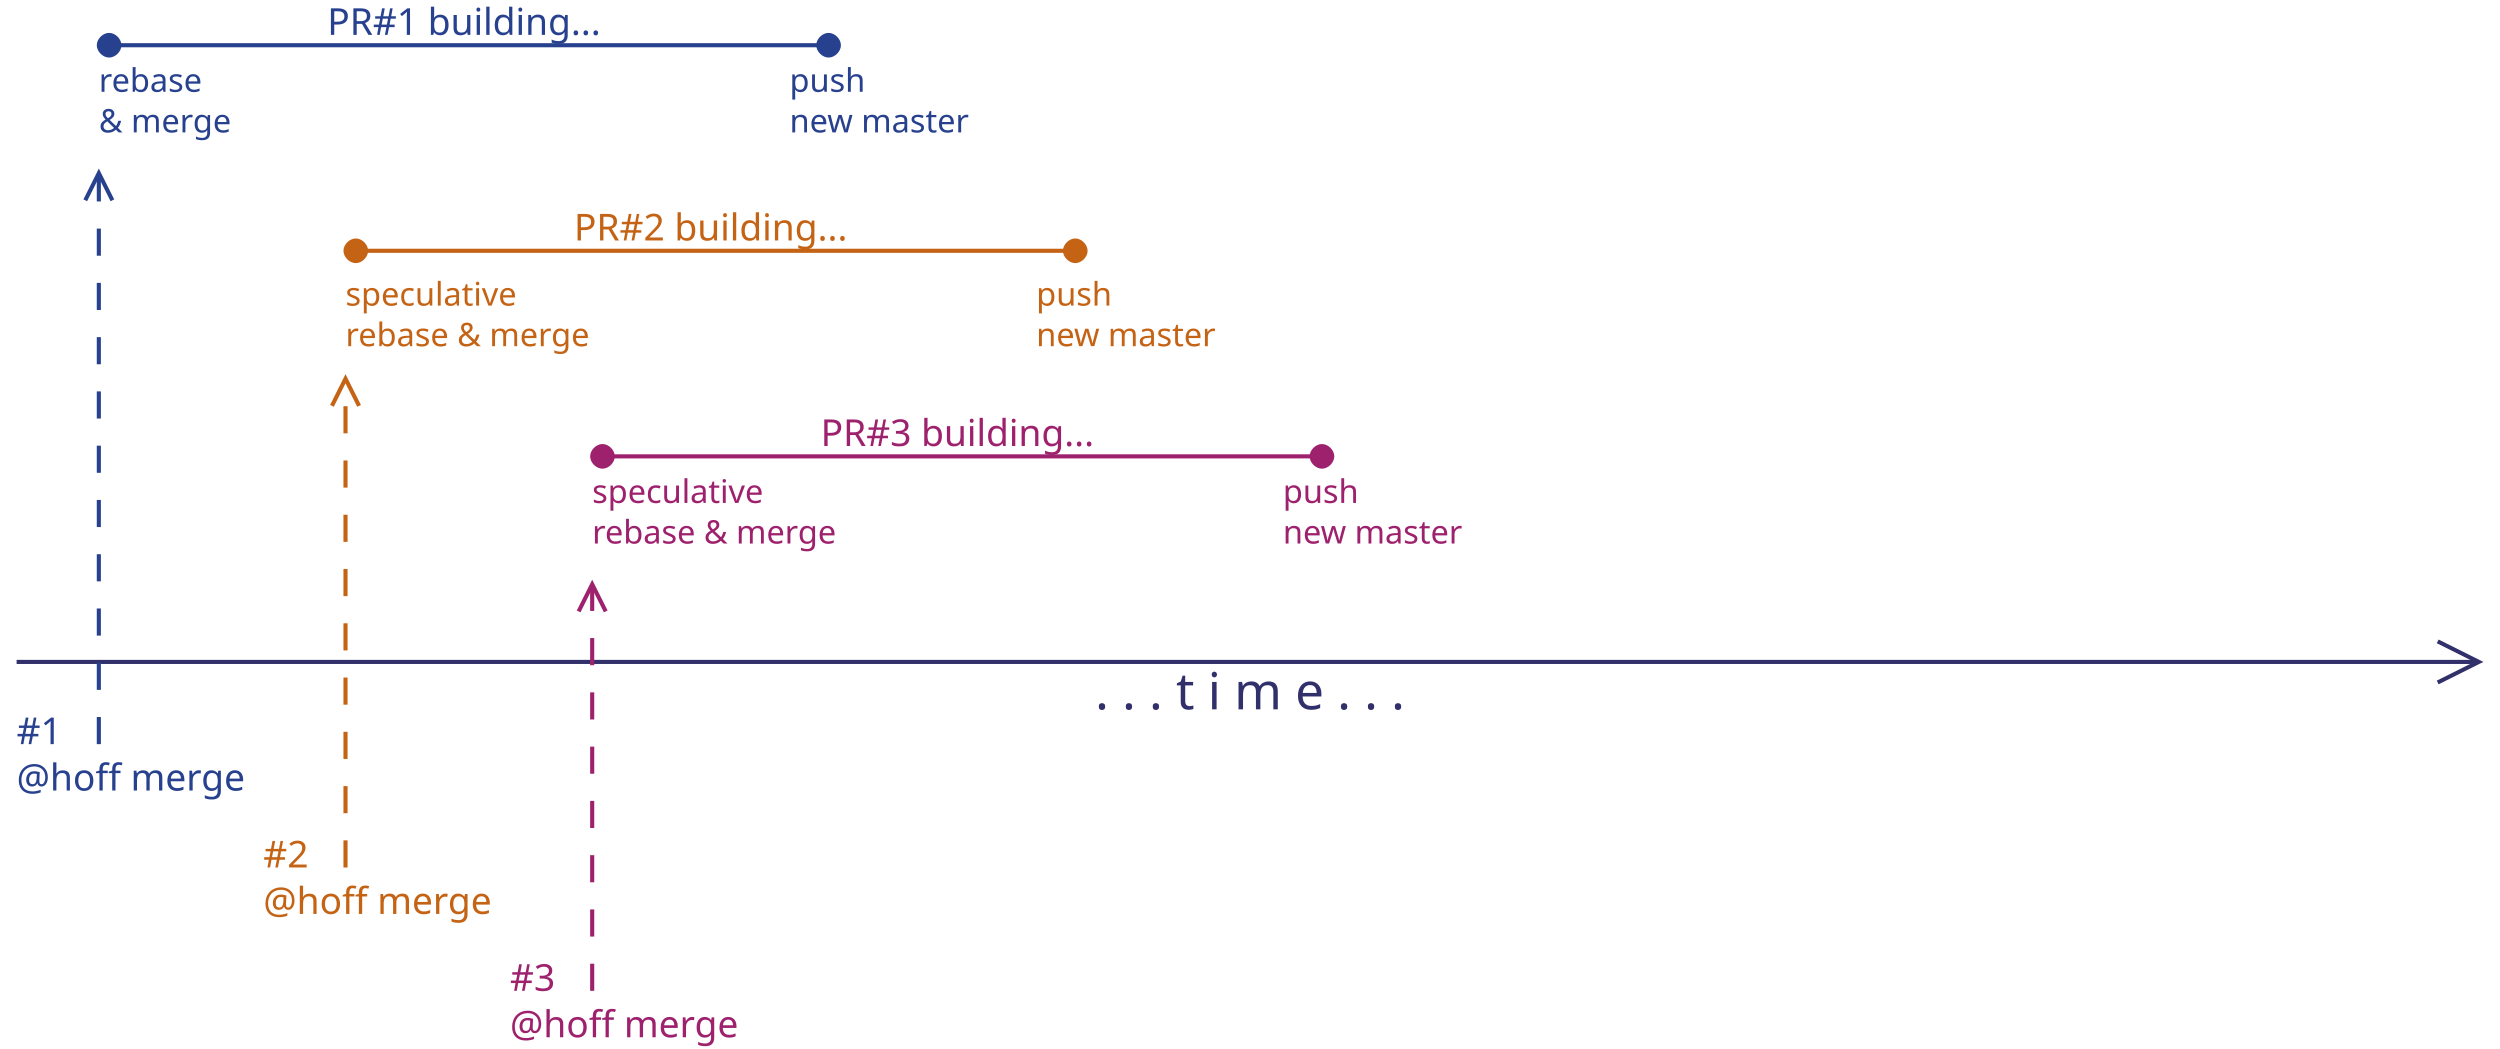
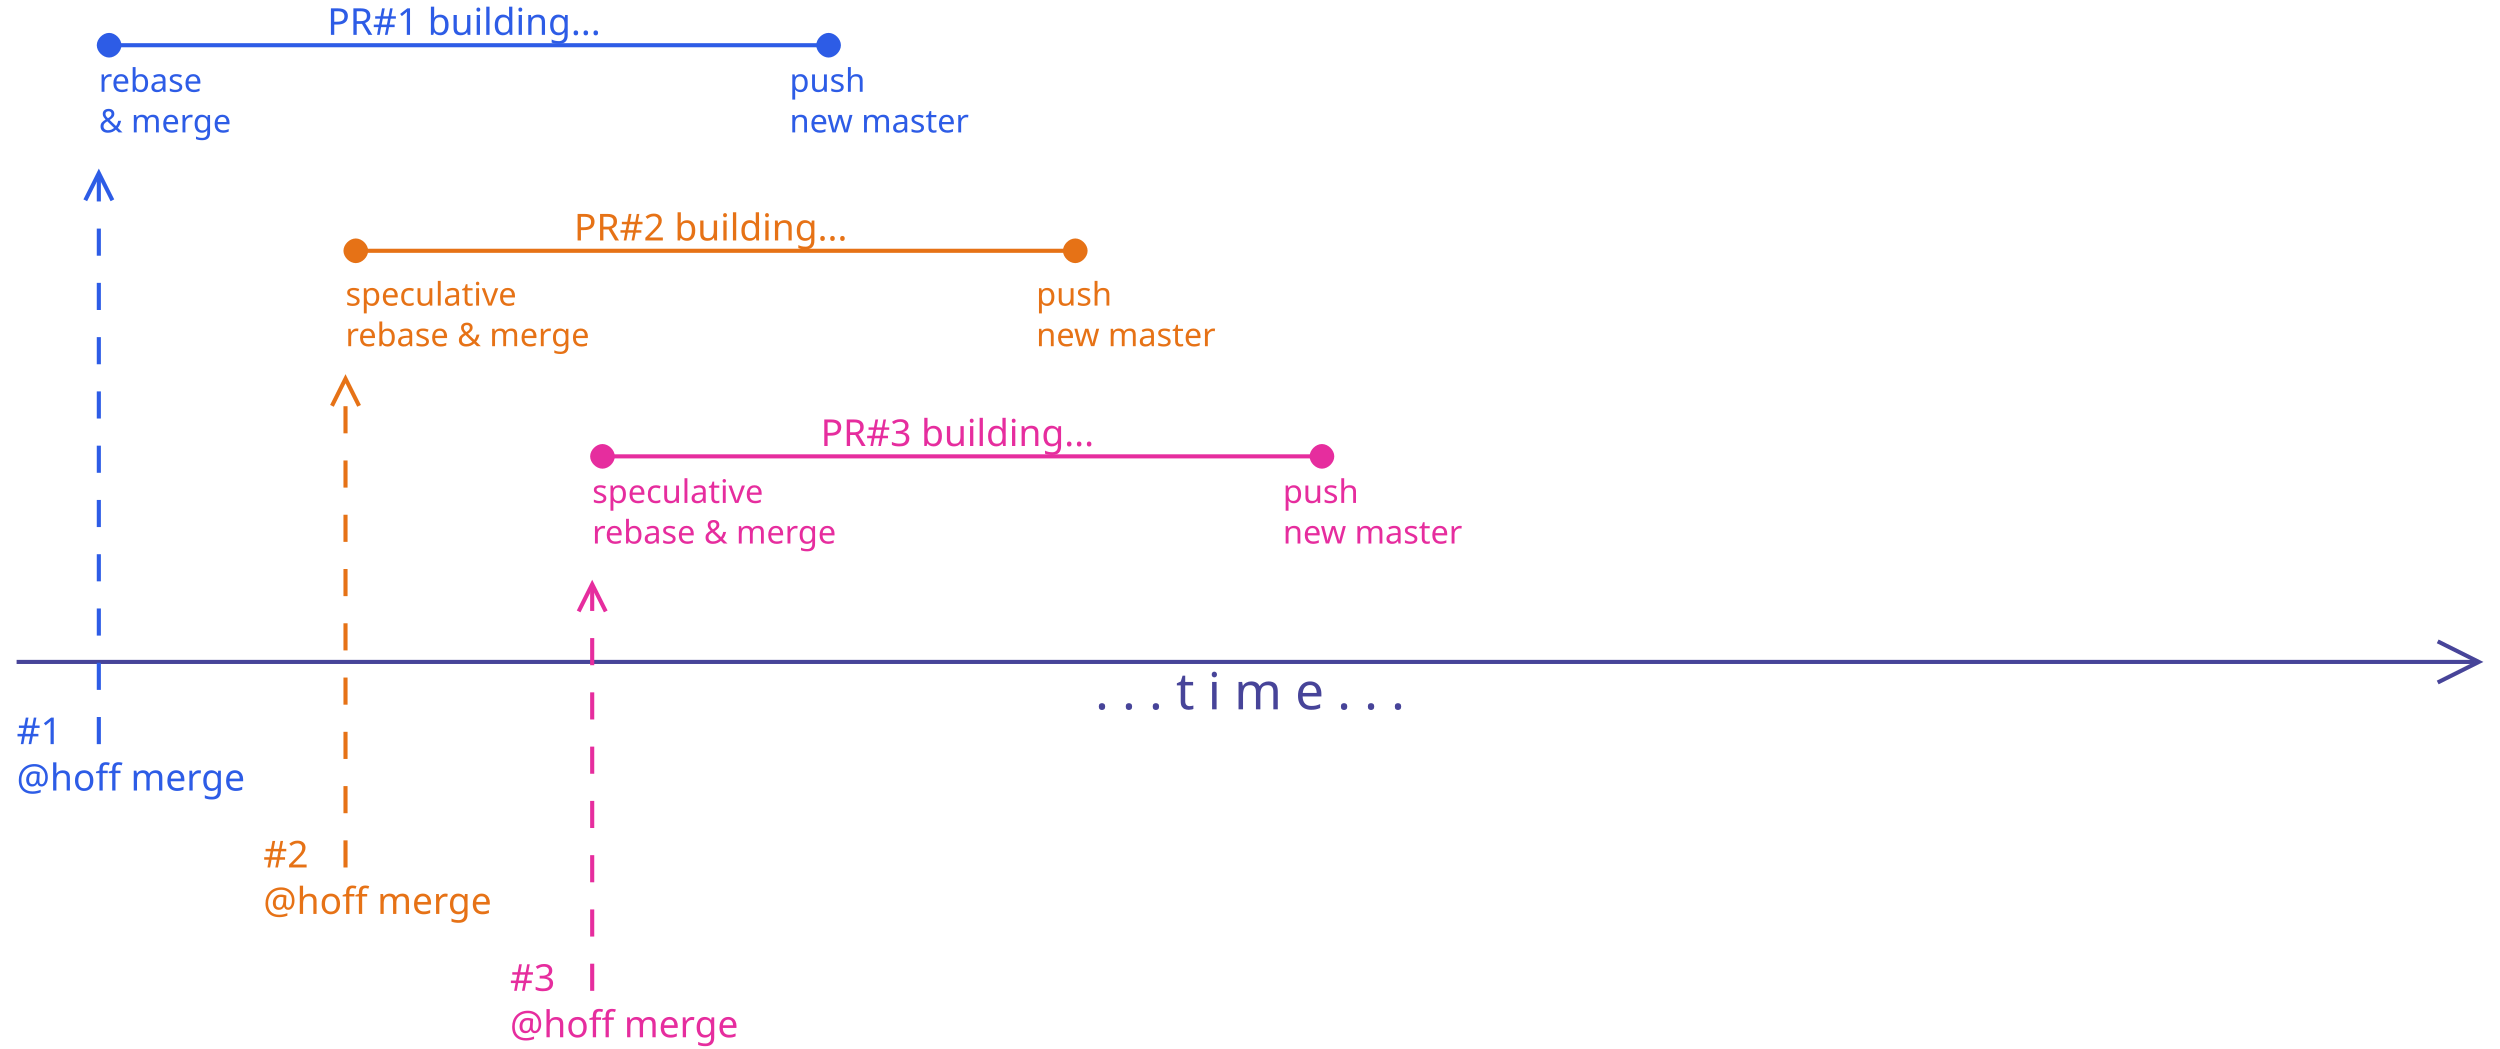
<svg xmlns="http://www.w3.org/2000/svg" width="31cm" height="13cm" viewBox="-1 9 602 255">
  <g id="Background">
-     <text font-size="9.031" style="fill: #27418e; fill-opacity: 1; stroke: none;text-anchor:middle;font-family:sans-serif;font-style:normal;font-weight:normal" x="110" y="17.482">
+     <text font-size="9.031" style="fill: #2d5ce6; fill-opacity: 1; stroke: none;text-anchor:middle;font-family:sans-serif;font-style:normal;font-weight:normal" x="110" y="17.482">
      <tspan x="110" y="17.482">PR#1 building...</tspan>
      <tspan x="110" y="28.771" />
    </text>
    <g>
-       <line style="fill: none; stroke-opacity: 1; stroke-width: 1; stroke: #32306b" x1="0" y1="170" x2="597.764" y2="170" />
-       <polyline style="fill: none; stroke-opacity: 1; stroke-width: 1; stroke: #32306b" points="588.882,175 598.882,170 588.882,165 " />
+       <line style="fill: none; stroke-opacity: 1; stroke-width: 1; stroke: #474499" x1="0" y1="170" x2="597.764" y2="170" />
+       <polyline style="fill: none; stroke-opacity: 1; stroke-width: 1; stroke: #474499" points="588.882,175 598.882,170 588.882,165 " />
    </g>
-     <text font-size="12.418" style="fill: #32306b; fill-opacity: 1; stroke: none;text-anchor:middle;font-family:sans-serif;font-style:normal;font-weight:normal" x="300" y="181.526">
+     <text font-size="12.418" style="fill: #474499; fill-opacity: 1; stroke: none;text-anchor:middle;font-family:sans-serif;font-style:normal;font-weight:normal" x="300" y="181.526">
      <tspan x="300" y="181.526">. . . t i m e . . .</tspan>
    </text>
-     <text font-size="7.902" style="fill: #27418e; fill-opacity: 1; stroke: none;text-anchor:start;font-family:sans-serif;font-style:normal;font-weight:normal" x="188" y="31.335">
+     <text font-size="7.902" style="fill: #2d5ce6; fill-opacity: 1; stroke: none;text-anchor:start;font-family:sans-serif;font-style:normal;font-weight:normal" x="188" y="31.335">
      <tspan x="188" y="31.335">push</tspan>
      <tspan x="188" y="41.213">new master</tspan>
    </text>
-     <text font-size="7.902" style="fill: #27418e; fill-opacity: 1; stroke: none;text-anchor:start;font-family:sans-serif;font-style:normal;font-weight:normal" x="20" y="31.335">
+     <text font-size="7.902" style="fill: #2d5ce6; fill-opacity: 1; stroke: none;text-anchor:start;font-family:sans-serif;font-style:normal;font-weight:normal" x="20" y="31.335">
      <tspan x="20" y="31.335">rebase</tspan>
      <tspan x="20" y="41.213">&amp; merge</tspan>
    </text>
    <g>
-       <line style="fill: none; stroke-opacity: 1; stroke-width: 1; stroke-dasharray: 6.6; stroke: #27418e" x1="20" y1="190" x2="20" y2="52.236" />
-       <polyline style="fill: none; stroke-opacity: 1; stroke-width: 1; stroke: #27418e" points="23.3,57.718 20,51.118 16.7,57.718 " />
+       <line style="fill: none; stroke-opacity: 1; stroke-width: 1; stroke-dasharray: 6.6; stroke: #2d5ce6" x1="20" y1="190" x2="20" y2="52.236" />
+       <polyline style="fill: none; stroke-opacity: 1; stroke-width: 1; stroke: #2d5ce6" points="23.3,57.718 20,51.118 16.7,57.718 " />
    </g>
-     <text font-size="9.031" style="fill: #27418e; fill-opacity: 1; stroke: none;text-anchor:start;font-family:sans-serif;font-style:normal;font-weight:normal" x="0" y="190">
+     <text font-size="9.031" style="fill: #2d5ce6; fill-opacity: 1; stroke: none;text-anchor:start;font-family:sans-serif;font-style:normal;font-weight:normal" x="0" y="190">
      <tspan x="0" y="190">#1</tspan>
      <tspan x="0" y="201.289">@hoff merge</tspan>
    </text>
    <g>
-       <line style="fill: none; stroke-opacity: 1; stroke-width: 1; stroke-dasharray: 6.6; stroke: #c56315" x1="80" y1="220" x2="80" y2="102.236" />
-       <polyline style="fill: none; stroke-opacity: 1; stroke-width: 1; stroke: #c56315" points="83.3,107.718 80,101.118 76.7,107.718 " />
+       <line style="fill: none; stroke-opacity: 1; stroke-width: 1; stroke-dasharray: 6.6; stroke: #e67216" x1="80" y1="220" x2="80" y2="102.236" />
+       <polyline style="fill: none; stroke-opacity: 1; stroke-width: 1; stroke: #e67216" points="83.3,107.718 80,101.118 76.7,107.718 " />
    </g>
-     <text font-size="9.031" style="fill: #c56315; fill-opacity: 1; stroke: none;text-anchor:start;font-family:sans-serif;font-style:normal;font-weight:normal" x="60" y="220">
+     <text font-size="9.031" style="fill: #e67216; fill-opacity: 1; stroke: none;text-anchor:start;font-family:sans-serif;font-style:normal;font-weight:normal" x="60" y="220">
      <tspan x="60" y="220">#2</tspan>
      <tspan x="60" y="231.289">@hoff merge</tspan>
    </text>
    <g>
-       <line style="fill: none; stroke-opacity: 1; stroke-width: 1; stroke-dasharray: 6.6; stroke: #9e216d" x1="140" y1="250" x2="140" y2="152.236" />
-       <polyline style="fill: none; stroke-opacity: 1; stroke-width: 1; stroke: #9e216d" points="143.3,157.718 140,151.118 136.7,157.718 " />
+       <line style="fill: none; stroke-opacity: 1; stroke-width: 1; stroke-dasharray: 6.6; stroke: #e62d9e" x1="140" y1="250" x2="140" y2="152.236" />
+       <polyline style="fill: none; stroke-opacity: 1; stroke-width: 1; stroke: #e62d9e" points="143.3,157.718 140,151.118 136.7,157.718 " />
    </g>
-     <text font-size="9.031" style="fill: #9e216d; fill-opacity: 1; stroke: none;text-anchor:start;font-family:sans-serif;font-style:normal;font-weight:normal" x="120" y="250">
+     <text font-size="9.031" style="fill: #e62d9e; fill-opacity: 1; stroke: none;text-anchor:start;font-family:sans-serif;font-style:normal;font-weight:normal" x="120" y="250">
      <tspan x="120" y="250">#3</tspan>
      <tspan x="120" y="261.289">@hoff merge</tspan>
    </text>
    <g>
-       <line style="fill: none; stroke-opacity: 1; stroke-width: 1; stroke: #27418e" x1="20" y1="20" x2="200" y2="20" />
-       <path style="fill: #27418e; fill-opacity: 1; stroke-opacity: 1; stroke-width: 1; stroke: #27418e" fill-rule="evenodd" d="M 20 20 C 20,18.75 21.25,17.5 22.5,17.5 C 23.75,17.5 25,18.75 25,20 C 25,21.25 23.75,22.5 22.5,22.5 C 21.25,22.5 20,21.25 20,20z" />
-       <path style="fill: #27418e; fill-opacity: 1; stroke-opacity: 1; stroke-width: 1; stroke: #27418e" fill-rule="evenodd" d="M 200 20 C 200,21.25 198.75,22.5 197.5,22.5 C 196.25,22.5 195,21.25 195,20 C 195,18.75 196.25,17.5 197.5,17.5 C 198.75,17.5 200,18.75 200,20z" />
+       <line style="fill: none; stroke-opacity: 1; stroke-width: 1; stroke: #2d5ce6" x1="20" y1="20" x2="200" y2="20" />
+       <path style="fill: #2d5ce6; fill-opacity: 1; stroke-opacity: 1; stroke-width: 1; stroke: #2d5ce6" fill-rule="evenodd" d="M 20 20 C 20,18.75 21.25,17.5 22.5,17.5 C 23.75,17.5 25,18.75 25,20 C 25,21.25 23.75,22.5 22.5,22.5 C 21.25,22.5 20,21.25 20,20z" />
+       <path style="fill: #2d5ce6; fill-opacity: 1; stroke-opacity: 1; stroke-width: 1; stroke: #2d5ce6" fill-rule="evenodd" d="M 200 20 C 200,21.25 198.75,22.5 197.5,22.5 C 196.25,22.5 195,21.25 195,20 C 195,18.75 196.25,17.5 197.5,17.5 C 198.75,17.5 200,18.75 200,20z" />
    </g>
-     <text font-size="9.031" style="fill: #c56315; fill-opacity: 1; stroke: none;text-anchor:middle;font-family:sans-serif;font-style:normal;font-weight:normal" x="170" y="67.482">
+     <text font-size="9.031" style="fill: #e67216; fill-opacity: 1; stroke: none;text-anchor:middle;font-family:sans-serif;font-style:normal;font-weight:normal" x="170" y="67.482">
      <tspan x="170" y="67.482">PR#2 building...</tspan>
      <tspan x="170" y="78.771" />
    </text>
-     <text font-size="7.902" style="fill: #c56315; fill-opacity: 1; stroke: none;text-anchor:start;font-family:sans-serif;font-style:normal;font-weight:normal" x="248" y="83.335">
+     <text font-size="7.902" style="fill: #e67216; fill-opacity: 1; stroke: none;text-anchor:start;font-family:sans-serif;font-style:normal;font-weight:normal" x="248" y="83.335">
      <tspan x="248" y="83.335">push</tspan>
      <tspan x="248" y="93.213">new master</tspan>
    </text>
-     <text font-size="7.902" style="fill: #c56315; fill-opacity: 1; stroke: none;text-anchor:start;font-family:sans-serif;font-style:normal;font-weight:normal" x="80" y="83.335">
+     <text font-size="7.902" style="fill: #e67216; fill-opacity: 1; stroke: none;text-anchor:start;font-family:sans-serif;font-style:normal;font-weight:normal" x="80" y="83.335">
      <tspan x="80" y="83.335">speculative</tspan>
      <tspan x="80" y="93.213">rebase &amp; merge</tspan>
    </text>
    <g>
-       <line style="fill: none; stroke-opacity: 1; stroke-width: 1; stroke: #c56315" x1="80" y1="70" x2="260" y2="70" />
-       <path style="fill: #c56315; fill-opacity: 1; stroke-opacity: 1; stroke-width: 1; stroke: #c56315" fill-rule="evenodd" d="M 80 70 C 80,68.75 81.25,67.5 82.5,67.5 C 83.75,67.5 85,68.75 85,70 C 85,71.25 83.75,72.5 82.5,72.5 C 81.25,72.5 80,71.25 80,70z" />
-       <path style="fill: #c56315; fill-opacity: 1; stroke-opacity: 1; stroke-width: 1; stroke: #c56315" fill-rule="evenodd" d="M 260 70 C 260,71.25 258.75,72.5 257.5,72.5 C 256.25,72.5 255,71.25 255,70 C 255,68.75 256.25,67.5 257.5,67.5 C 258.75,67.5 260,68.75 260,70z" />
+       <line style="fill: none; stroke-opacity: 1; stroke-width: 1; stroke: #e67216" x1="80" y1="70" x2="260" y2="70" />
+       <path style="fill: #e67216; fill-opacity: 1; stroke-opacity: 1; stroke-width: 1; stroke: #e67216" fill-rule="evenodd" d="M 80 70 C 80,68.75 81.25,67.5 82.5,67.5 C 83.75,67.5 85,68.75 85,70 C 85,71.25 83.75,72.5 82.5,72.5 C 81.25,72.5 80,71.25 80,70z" />
+       <path style="fill: #e67216; fill-opacity: 1; stroke-opacity: 1; stroke-width: 1; stroke: #e67216" fill-rule="evenodd" d="M 260 70 C 260,71.25 258.75,72.5 257.5,72.5 C 256.25,72.5 255,71.25 255,70 C 255,68.75 256.25,67.5 257.5,67.5 C 258.75,67.5 260,68.75 260,70z" />
    </g>
-     <text font-size="9.031" style="fill: #9e216d; fill-opacity: 1; stroke: none;text-anchor:middle;font-family:sans-serif;font-style:normal;font-weight:normal" x="230" y="117.482">
+     <text font-size="9.031" style="fill: #e62d9e; fill-opacity: 1; stroke: none;text-anchor:middle;font-family:sans-serif;font-style:normal;font-weight:normal" x="230" y="117.482">
      <tspan x="230" y="117.482">PR#3 building...</tspan>
      <tspan x="230" y="128.771" />
    </text>
-     <text font-size="7.902" style="fill: #9e216d; fill-opacity: 1; stroke: none;text-anchor:start;font-family:sans-serif;font-style:normal;font-weight:normal" x="308" y="131.335">
+     <text font-size="7.902" style="fill: #e62d9e; fill-opacity: 1; stroke: none;text-anchor:start;font-family:sans-serif;font-style:normal;font-weight:normal" x="308" y="131.335">
      <tspan x="308" y="131.335">push</tspan>
      <tspan x="308" y="141.213">new master</tspan>
    </text>
-     <text font-size="7.902" style="fill: #9e216d; fill-opacity: 1; stroke: none;text-anchor:start;font-family:sans-serif;font-style:normal;font-weight:normal" x="140" y="131.335">
+     <text font-size="7.902" style="fill: #e62d9e; fill-opacity: 1; stroke: none;text-anchor:start;font-family:sans-serif;font-style:normal;font-weight:normal" x="140" y="131.335">
      <tspan x="140" y="131.335">speculative</tspan>
      <tspan x="140" y="141.213">rebase &amp; merge</tspan>
    </text>
    <g>
-       <line style="fill: none; stroke-opacity: 1; stroke-width: 1; stroke: #9e216d" x1="140" y1="120" x2="320" y2="120" />
-       <path style="fill: #9e216d; fill-opacity: 1; stroke-opacity: 1; stroke-width: 1; stroke: #9e216d" fill-rule="evenodd" d="M 140 120 C 140,118.75 141.25,117.5 142.5,117.5 C 143.75,117.5 145,118.75 145,120 C 145,121.25 143.75,122.5 142.5,122.5 C 141.25,122.5 140,121.25 140,120z" />
-       <path style="fill: #9e216d; fill-opacity: 1; stroke-opacity: 1; stroke-width: 1; stroke: #9e216d" fill-rule="evenodd" d="M 320 120 C 320,121.25 318.75,122.5 317.5,122.5 C 316.25,122.5 315,121.25 315,120 C 315,118.75 316.25,117.5 317.5,117.5 C 318.75,117.5 320,118.75 320,120z" />
+       <line style="fill: none; stroke-opacity: 1; stroke-width: 1; stroke: #e62d9e" x1="140" y1="120" x2="320" y2="120" />
+       <path style="fill: #e62d9e; fill-opacity: 1; stroke-opacity: 1; stroke-width: 1; stroke: #e62d9e" fill-rule="evenodd" d="M 140 120 C 140,118.75 141.25,117.5 142.5,117.5 C 143.75,117.5 145,118.75 145,120 C 145,121.25 143.75,122.5 142.5,122.5 C 141.25,122.5 140,121.25 140,120z" />
+       <path style="fill: #e62d9e; fill-opacity: 1; stroke-opacity: 1; stroke-width: 1; stroke: #e62d9e" fill-rule="evenodd" d="M 320 120 C 320,121.25 318.75,122.5 317.5,122.5 C 316.25,122.5 315,121.25 315,120 C 315,118.75 316.25,117.5 317.5,117.5 C 318.75,117.5 320,118.75 320,120z" />
    </g>
  </g>
</svg>
